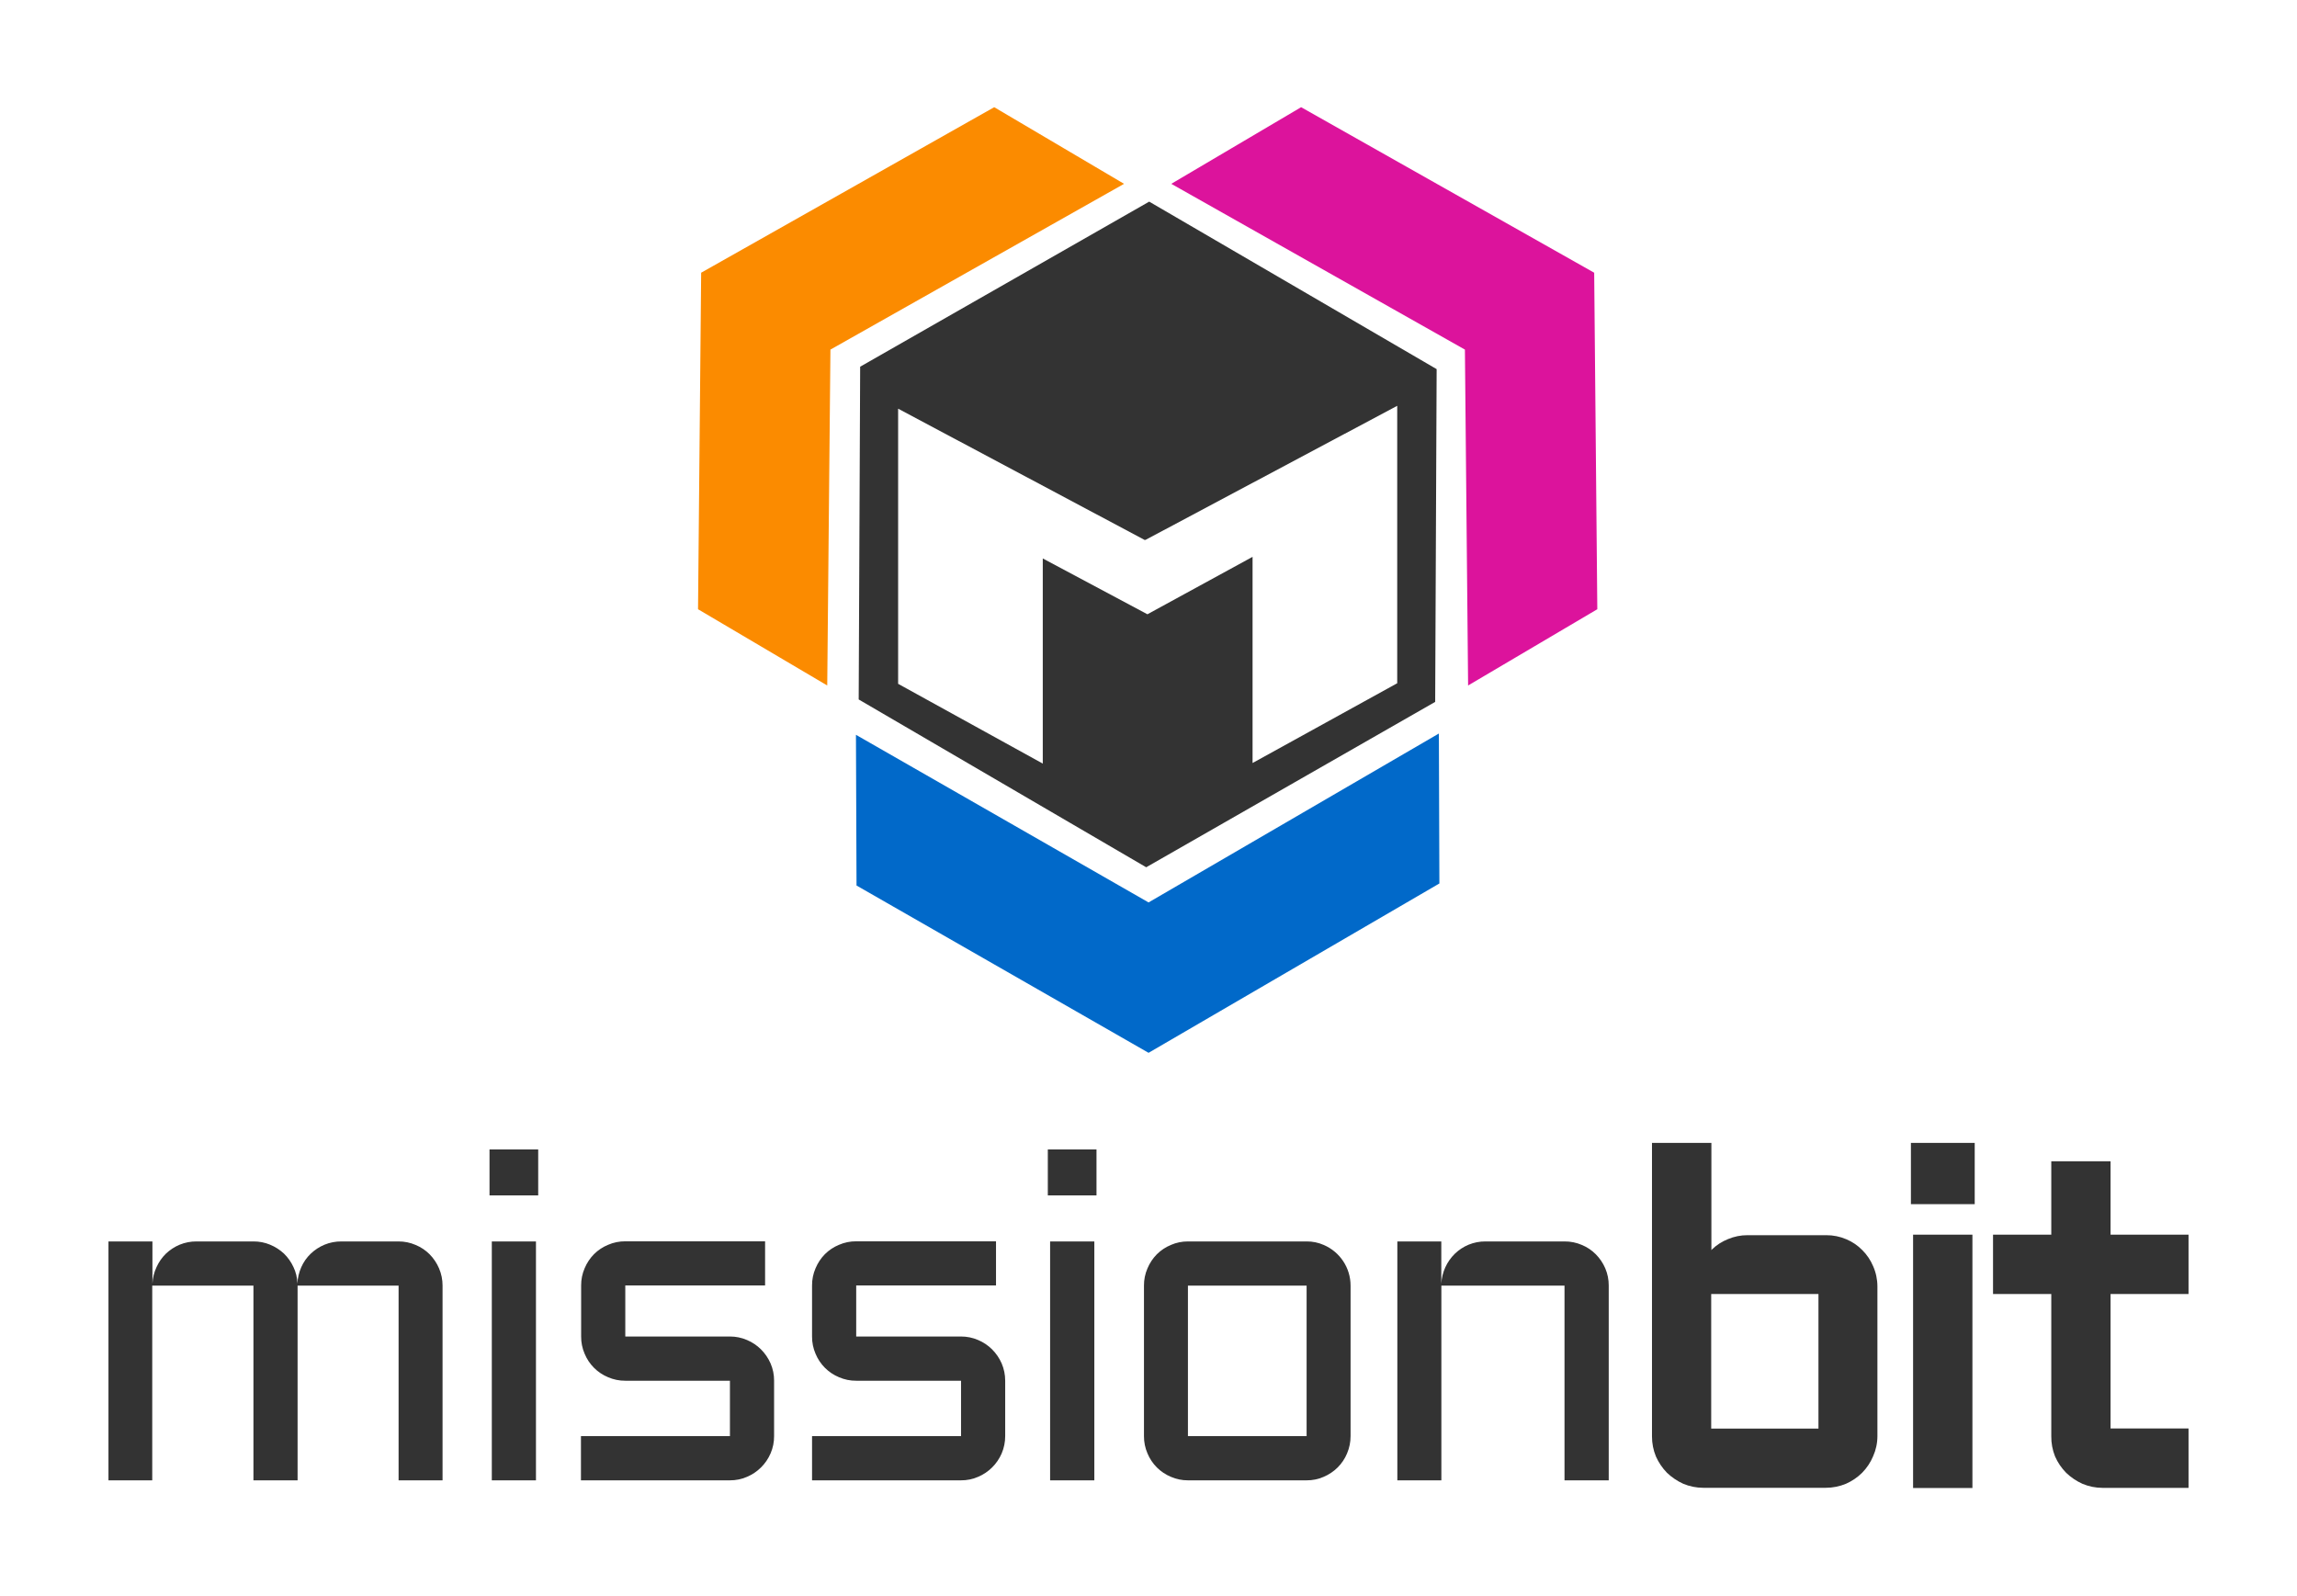
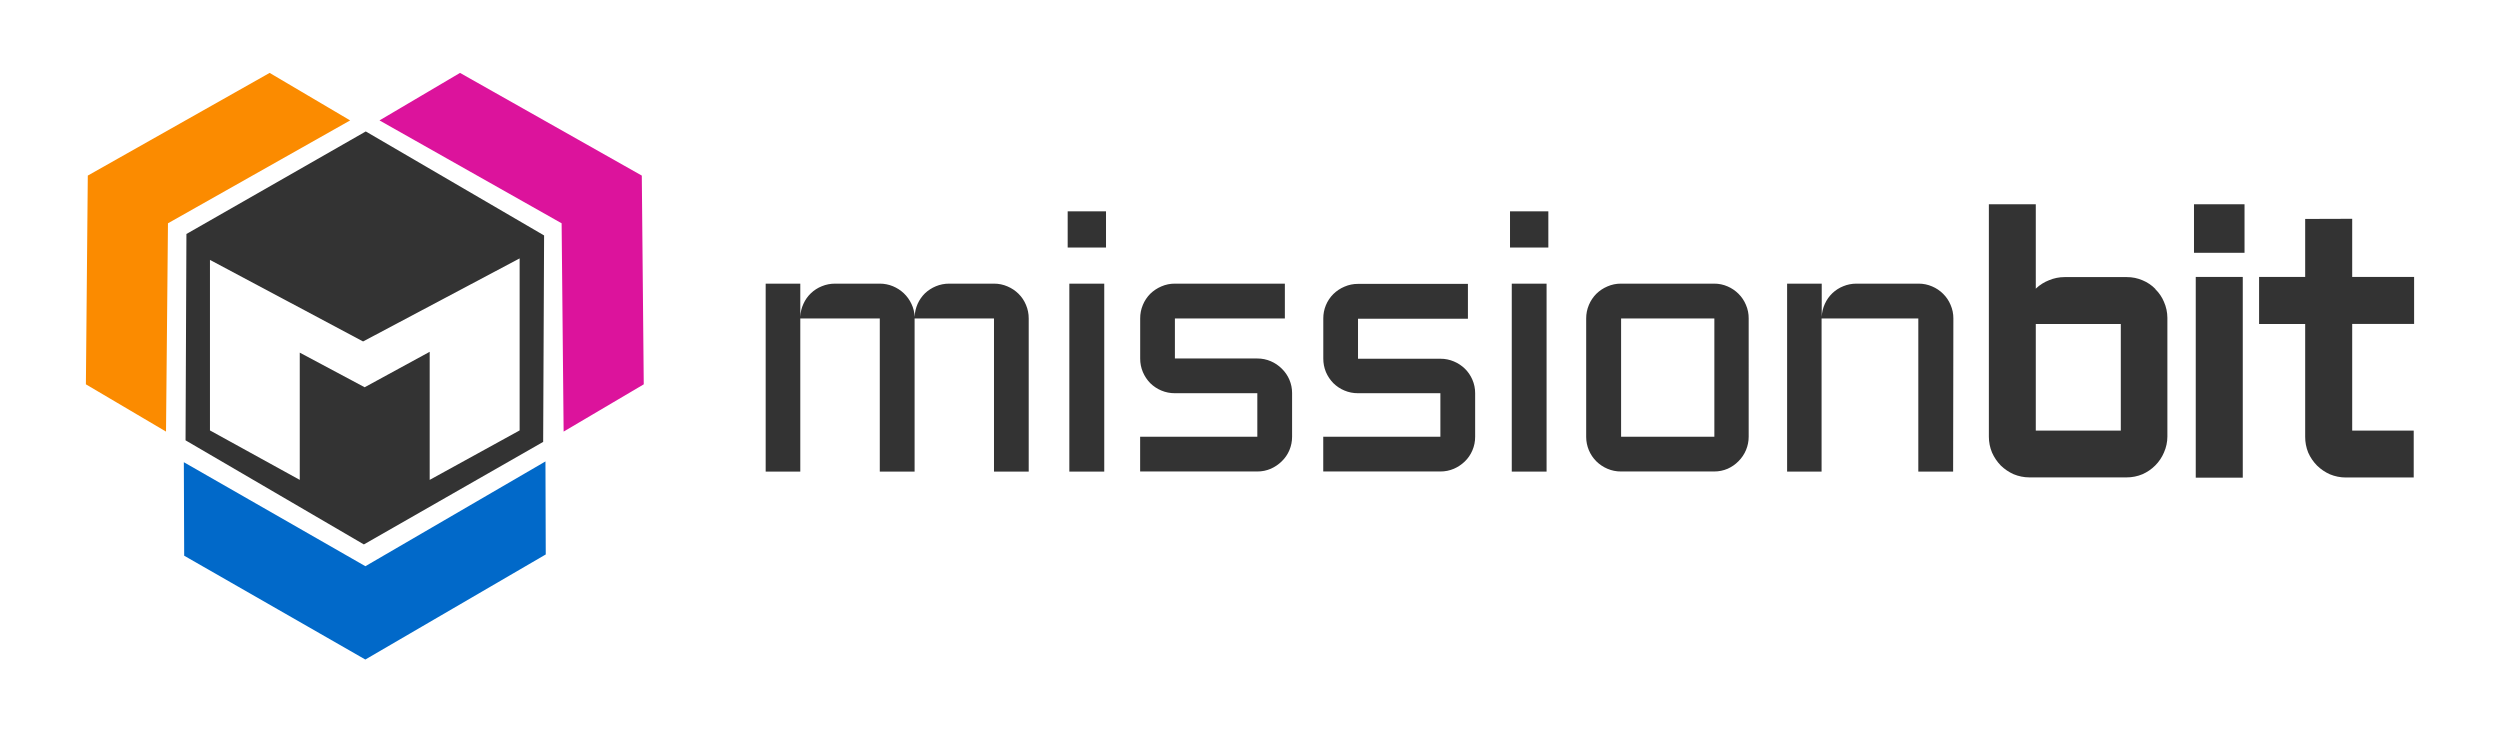
- <svg xmlns="http://www.w3.org/2000/svg" id="Layer_1" data-name="Layer 1" viewBox="0 0 360 250">
+ <svg xmlns="http://www.w3.org/2000/svg" id="Layer_1" data-name="Layer 1" viewBox="0 0 512 150">
  <defs>
    <style>
      .cls-1 {
        fill: #333;
      }

      .cls-2 {
        fill: #dc139c;
      }

      .cls-3 {
        fill: #fb8b00;
      }

      .cls-4 {
        fill: #0169c9;
      }
    </style>
  </defs>
  <g>
-     <path class="cls-1" d="M180.11,31.6l-45.3,25.87-.23,52.15,45.06,26.3L224.93,110l.23-52.15Zm38.87,32v43.48l-22.67,12.5V87.27l-16.48,9-16.4-8.75v32.15l-22.67-12.5V64.05l38.67,20.59,0-.09.05.09Z" />
-     <polygon class="cls-2" points="183.57 28.81 203.92 16.8 249.85 42.74 250.34 95.48 230.09 107.43 229.59 54.79 183.57 28.81" />
-     <polygon class="cls-3" points="176.17 28.81 155.82 16.8 109.89 42.74 109.4 95.48 129.65 107.43 130.15 54.79 176.17 28.81" />
-     <polygon class="cls-4" points="134.15 115.16 134.24 138.78 180.01 165 225.59 138.46 225.51 114.96 180.01 141.43 134.15 115.16" />
-     <path class="cls-1" d="M46.64,201.48V232H39.72V201.48H23.86V232H17V194.56h6.89v6.61a6.81,6.81,0,0,1,.64-2.58A6.92,6.92,0,0,1,26,196.48a7.08,7.08,0,0,1,2.16-1.41,6.82,6.82,0,0,1,2.64-.51h8.94a6.65,6.65,0,0,1,2.59.51,7.21,7.21,0,0,1,2.19,1.41A7.06,7.06,0,0,1,46,198.59a6.27,6.27,0,0,1,.61,2.58,7.18,7.18,0,0,1,.61-2.58,6.59,6.59,0,0,1,1.48-2.11,7.08,7.08,0,0,1,2.16-1.41,6.82,6.82,0,0,1,2.64-.51h8.94a6.65,6.65,0,0,1,2.7.55,6.73,6.73,0,0,1,2.19,1.46,7.2,7.2,0,0,1,1.48,2.21,6.79,6.79,0,0,1,.55,2.7V232H62.47V201.48ZM84,194.56V232H77.08V194.56Zm-7.28-14.42h7.63v7.2H76.72Zm37.68,44.93v-8.68H98a6.65,6.65,0,0,1-2.7-.55,6.78,6.78,0,0,1-3.67-3.67,6.67,6.67,0,0,1-.55-2.71v-8a6.62,6.62,0,0,1,.55-2.7,7,7,0,0,1,1.47-2.21,6.77,6.77,0,0,1,2.2-1.46,6.65,6.65,0,0,1,2.7-.55h21.91v6.92H98v8H114.4a6.69,6.69,0,0,1,2.68.55,6.91,6.91,0,0,1,2.19,1.47,7.16,7.16,0,0,1,1.5,2.2,6.7,6.7,0,0,1,.55,2.71v8.68a6.7,6.7,0,0,1-.55,2.71,7,7,0,0,1-1.5,2.2,6.91,6.91,0,0,1-2.19,1.47,6.53,6.53,0,0,1-2.68.55H91.05v-6.93Zm36.22,0v-8.68H134.19a6.62,6.62,0,0,1-2.7-.55,6.78,6.78,0,0,1-3.67-3.67,6.67,6.67,0,0,1-.55-2.71v-8a6.62,6.62,0,0,1,.55-2.7,7,7,0,0,1,1.47-2.21,6.77,6.77,0,0,1,2.2-1.46,6.62,6.62,0,0,1,2.7-.55H156.1v6.92H134.19v8h16.43a6.69,6.69,0,0,1,2.68.55,6.91,6.91,0,0,1,2.19,1.47,7.16,7.16,0,0,1,1.5,2.2,6.87,6.87,0,0,1,.55,2.71v8.68a6.87,6.87,0,0,1-.55,2.71,7,7,0,0,1-1.5,2.2,6.91,6.91,0,0,1-2.19,1.47,6.53,6.53,0,0,1-2.68.55H127.27v-6.93Zm20.89-30.51V232h-6.93V194.56Zm-7.29-14.42h7.63v7.2h-7.63Zm47.45,44.93a6.87,6.87,0,0,1-.55,2.71,6.79,6.79,0,0,1-1.47,2.2,7,7,0,0,1-2.19,1.47,6.46,6.46,0,0,1-2.68.55h-18.6a6.55,6.55,0,0,1-2.67-.55,6.78,6.78,0,0,1-3.67-3.67,6.7,6.7,0,0,1-.55-2.71V201.48a6.62,6.62,0,0,1,.55-2.7,7,7,0,0,1,1.47-2.21,6.77,6.77,0,0,1,2.2-1.46,6.55,6.55,0,0,1,2.67-.55h18.6a6.46,6.46,0,0,1,2.68.55,6.93,6.93,0,0,1,4.21,6.37Zm-25.49-23.59v23.59h18.6V201.48ZM252.13,232H245.2V201.48H225.9V232H219V194.56h6.89v6.61a7.09,7.09,0,0,1,2.13-4.69,6.91,6.91,0,0,1,2.15-1.41,6.82,6.82,0,0,1,2.64-.51H245.2a6.71,6.71,0,0,1,2.72.55,6.58,6.58,0,0,1,2.18,1.46,7.06,7.06,0,0,1,1.49,2.21,6.78,6.78,0,0,1,.54,2.7Z" />
-     <path class="cls-1" d="M258.91,179.12v46a8.19,8.19,0,0,0,.62,3.15v0a8.84,8.84,0,0,0,1.73,2.55v0h0a9.3,9.3,0,0,0,2.55,1.72h0a8.14,8.14,0,0,0,3.13.63h19.22a8.2,8.2,0,0,0,3.15-.63h0a8.45,8.45,0,0,0,2.53-1.72,8.16,8.16,0,0,0,1.72-2.58v0a7.72,7.72,0,0,0,.68-3.15V201.6a7.83,7.83,0,0,0-.68-3.18s0,0,0,0a7.78,7.78,0,0,0-1.69-2.5s0,0,0,0l0,0a7.59,7.59,0,0,0-2.5-1.7s0,0,0,0a0,0,0,0,1,0,0,7.85,7.85,0,0,0-3.15-.64H273.88a7.8,7.8,0,0,0-3.07.62h0a7.75,7.75,0,0,0-2.52,1.63.36.36,0,0,0-.07.1V179.12Zm41.78,0h-1.2v9.6h10v-9.6Zm20.8,2.88v11.5h-9.13v9.3h9.13v22.3a8.17,8.17,0,0,0,.59,3.15l0,0a8.47,8.47,0,0,0,1.75,2.58h0a9.06,9.06,0,0,0,2.56,1.72h0a8.13,8.13,0,0,0,3.12.63H343v-9.31H330.78V202.8H343v-9.3H330.78V182Zm-21.66,11.5v39.7h9.3V193.5Zm-31.64,9.3H285v21.09H268.19Z" />
+     <path class="cls-1" d="M74.91,26.92l-36.73,21L38,90.18,74.52,111.5l36.72-21,.19-42.28Zm31.51,26V88.15L88,98.28V72.05L74.68,79.31,61.39,72.22V98.28L43,88.15V53.23l31.36,16.7,0-.08,0,.08Z" />
+     <polygon class="cls-2" points="77.72 24.66 94.21 14.93 131.44 35.96 131.84 78.71 115.43 88.39 115.02 45.73 77.72 24.66" />
+     <polygon class="cls-3" points="71.71 24.66 55.22 14.93 17.98 35.96 17.59 78.71 34 88.39 34.4 45.73 71.71 24.66" />
+     <polygon class="cls-4" points="37.65 94.66 37.72 113.81 74.82 135.07 111.77 113.55 111.71 94.5 74.83 115.96 37.65 94.66" />
+     <path class="cls-1" d="M187.31,65.22V96.58h-7.13V65.22H163.9V96.58h-7.09V58.09h7.09v6.8a6.93,6.93,0,0,1,.64-2.66,6.94,6.94,0,0,1,3.77-3.61,7,7,0,0,1,2.7-.53h9.17a7,7,0,0,1,2.69.53,7.37,7.37,0,0,1,2.23,1.44,7.2,7.2,0,0,1,1.56,2.17,6.44,6.44,0,0,1,.65,2.66,7.5,7.5,0,0,1,.62-2.66,7.23,7.23,0,0,1,1.51-2.17,7.41,7.41,0,0,1,2.24-1.44,7,7,0,0,1,2.7-.53h9.19a6.83,6.83,0,0,1,2.77.57,7.22,7.22,0,0,1,2.26,1.51,6.86,6.86,0,0,1,1.52,2.27,7,7,0,0,1,.56,2.78V96.58h-7.11V65.22Zm38.84-7.13V96.58H219V58.09Zm-7.49-14.81h7.85v7.41h-7.85ZM257.5,89.45V80.53H240.62a7,7,0,0,1-2.78-.55,7.21,7.21,0,0,1-2.27-1.51,7.39,7.39,0,0,1-1.51-2.27,7,7,0,0,1-.55-2.78v-8.2a7,7,0,0,1,.55-2.78,7.15,7.15,0,0,1,1.51-2.27,7.39,7.39,0,0,1,2.27-1.51,6.81,6.81,0,0,1,2.78-.57h22.52v7.13H240.62v8.2H257.5a6.88,6.88,0,0,1,2.76.56,7.21,7.21,0,0,1,2.25,1.52,6.93,6.93,0,0,1,2.11,5v8.92a7.11,7.11,0,0,1-.56,2.8,6.85,6.85,0,0,1-1.55,2.25A7.57,7.57,0,0,1,260.26,96a6.88,6.88,0,0,1-2.76.56h-24V89.45Zm37.49,0V80.53H278.12a7,7,0,0,1-2.78-.55,7.1,7.1,0,0,1-2.27-1.51,7.41,7.41,0,0,1-1.52-2.27,7.21,7.21,0,0,1-.54-2.78v-8.2a7,7,0,0,1,2.06-5,7.27,7.27,0,0,1,2.27-1.51,6.81,6.81,0,0,1,2.78-.57h22.51v7.13H278.12v8.2H295a6.93,6.93,0,0,1,2.77.56A7.21,7.21,0,0,1,300,75.5a7,7,0,0,1,1.54,2.25,6.85,6.85,0,0,1,.57,2.78v8.92a6.94,6.94,0,0,1-.57,2.8A6.83,6.83,0,0,1,300,94.5,7.57,7.57,0,0,1,297.76,96a6.93,6.93,0,0,1-2.77.56H271V89.45Zm21.75-31.36V96.58h-7.13V58.09Zm-7.49-14.81h7.85v7.41h-7.85Zm48.88,46.17a7.07,7.07,0,0,1-2.08,5A7.23,7.23,0,0,1,353.82,96a6.93,6.93,0,0,1-2.77.56H332A6.9,6.9,0,0,1,329.2,96a7.3,7.3,0,0,1-2.27-1.52,7.07,7.07,0,0,1-2.08-5V65.22a7,7,0,0,1,.56-2.78,7.18,7.18,0,0,1,1.52-2.27,7.27,7.27,0,0,1,2.27-1.51,6.74,6.74,0,0,1,2.75-.57h19.1a6.77,6.77,0,0,1,2.77.57,7.2,7.2,0,0,1,2.23,1.51,7,7,0,0,1,1.52,2.27,6.81,6.81,0,0,1,.56,2.78ZM332,65.22V89.45h19.1V65.22ZM400,96.58h-7.13V65.22H373.06V96.58H366V58.09h7.09v6.8a7.12,7.12,0,0,1,.64-2.66,6.94,6.94,0,0,1,3.77-3.61,7,7,0,0,1,2.7-.53h12.72a6.85,6.85,0,0,1,2.78.57,7.06,7.06,0,0,1,2.25,1.51,6.89,6.89,0,0,1,1.53,2.27,6.81,6.81,0,0,1,.57,2.78Z" />
+     <path class="cls-1" d="M407.32,41.84V89.43a8.36,8.36,0,0,0,.65,3.26v0a9.23,9.23,0,0,0,1.78,2.64v0h0a9.06,9.06,0,0,0,2.64,1.79h0a8.47,8.47,0,0,0,3.23.65h19.91a8.31,8.31,0,0,0,3.25-.65h0a8.54,8.54,0,0,0,2.61-1.79,8.31,8.31,0,0,0,1.79-2.66v0a8.05,8.05,0,0,0,.7-3.26V65.1a8.15,8.15,0,0,0-.7-3.28v0a7.73,7.73,0,0,0-1.76-2.59s0,0,0-.05l0,0a7.73,7.73,0,0,0-2.59-1.76s0,0,0,0h0a8,8,0,0,0-3.25-.67H422.82a8.17,8.17,0,0,0-3.18.64h0A8.24,8.24,0,0,0,417,59.05a.61.61,0,0,0-.07.1V41.84Zm43.25,0h-1.24v9.93h10.35V41.84Zm21.53,3V56.72h-9.44v9.63h9.44V89.43a8.52,8.52,0,0,0,.62,3.26l0,0a8.89,8.89,0,0,0,1.81,2.66h0a8.93,8.93,0,0,0,2.64,1.79h0a8.52,8.52,0,0,0,3.24.65h13.92V88.19H481.73V66.34h12.68V56.72H481.73V44.81ZM449.69,56.72v41.1h9.63V56.72Zm-32.76,9.63h17.41V88.19H416.93Z" />
  </g>
</svg>
